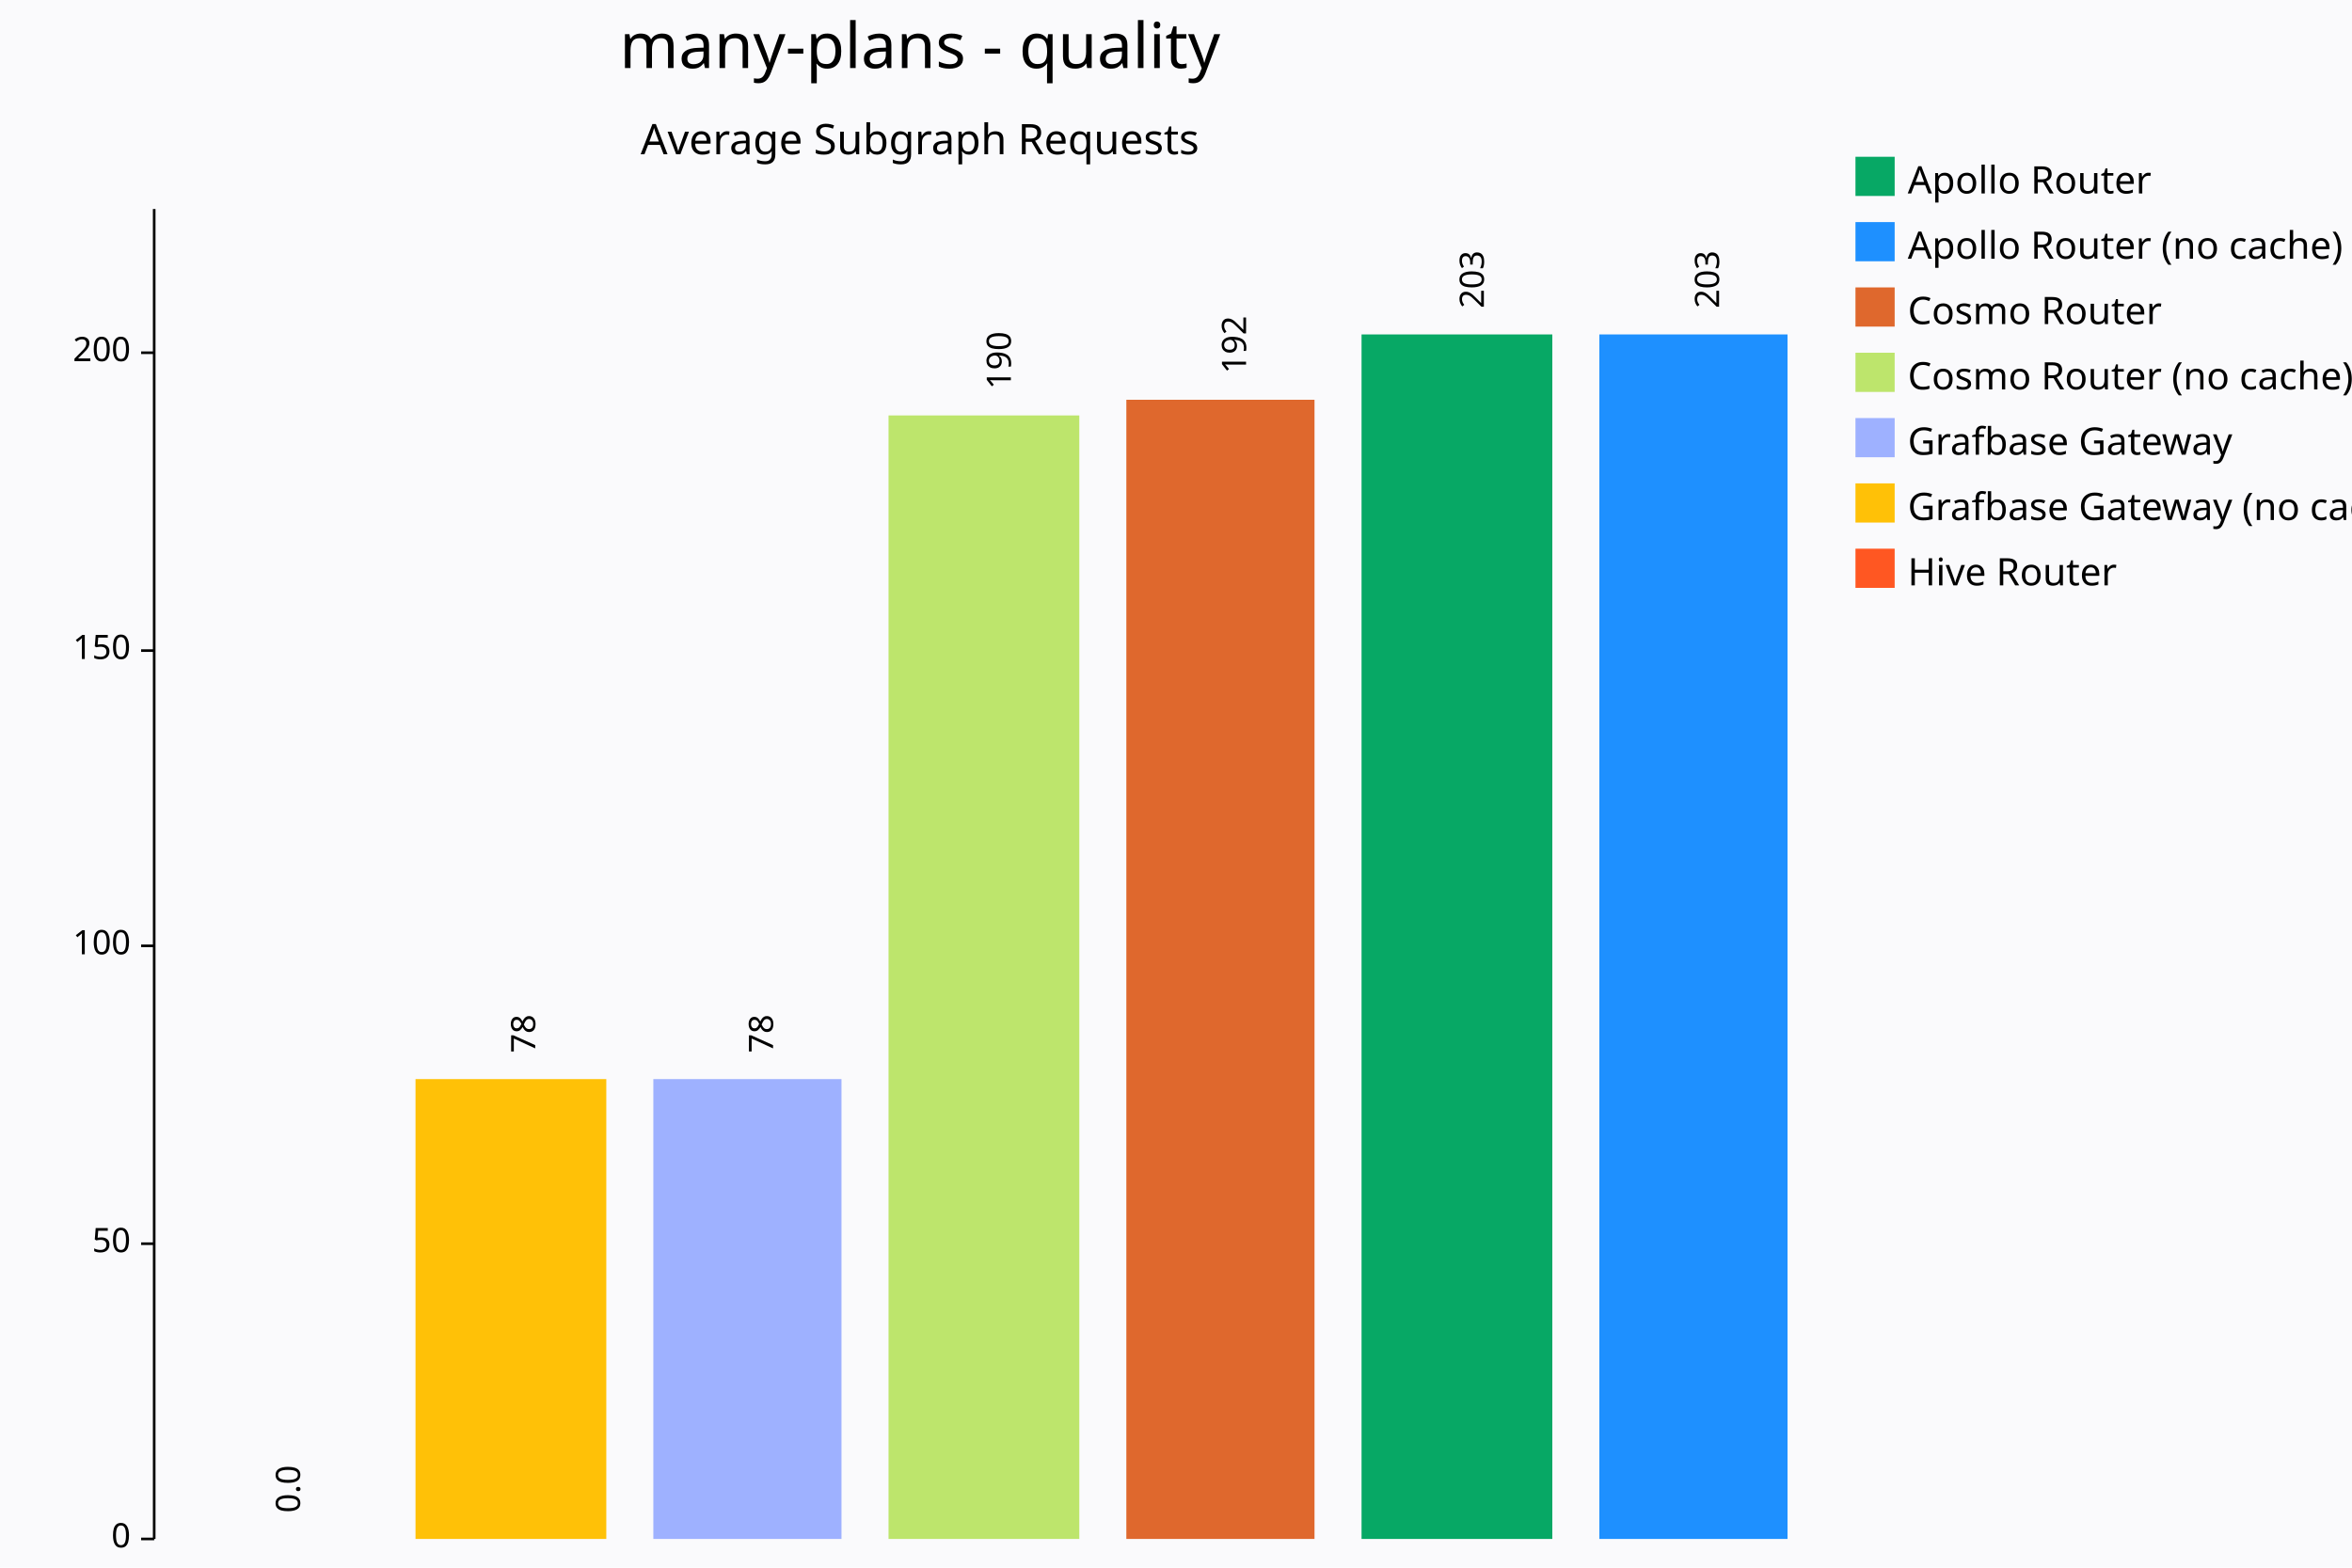
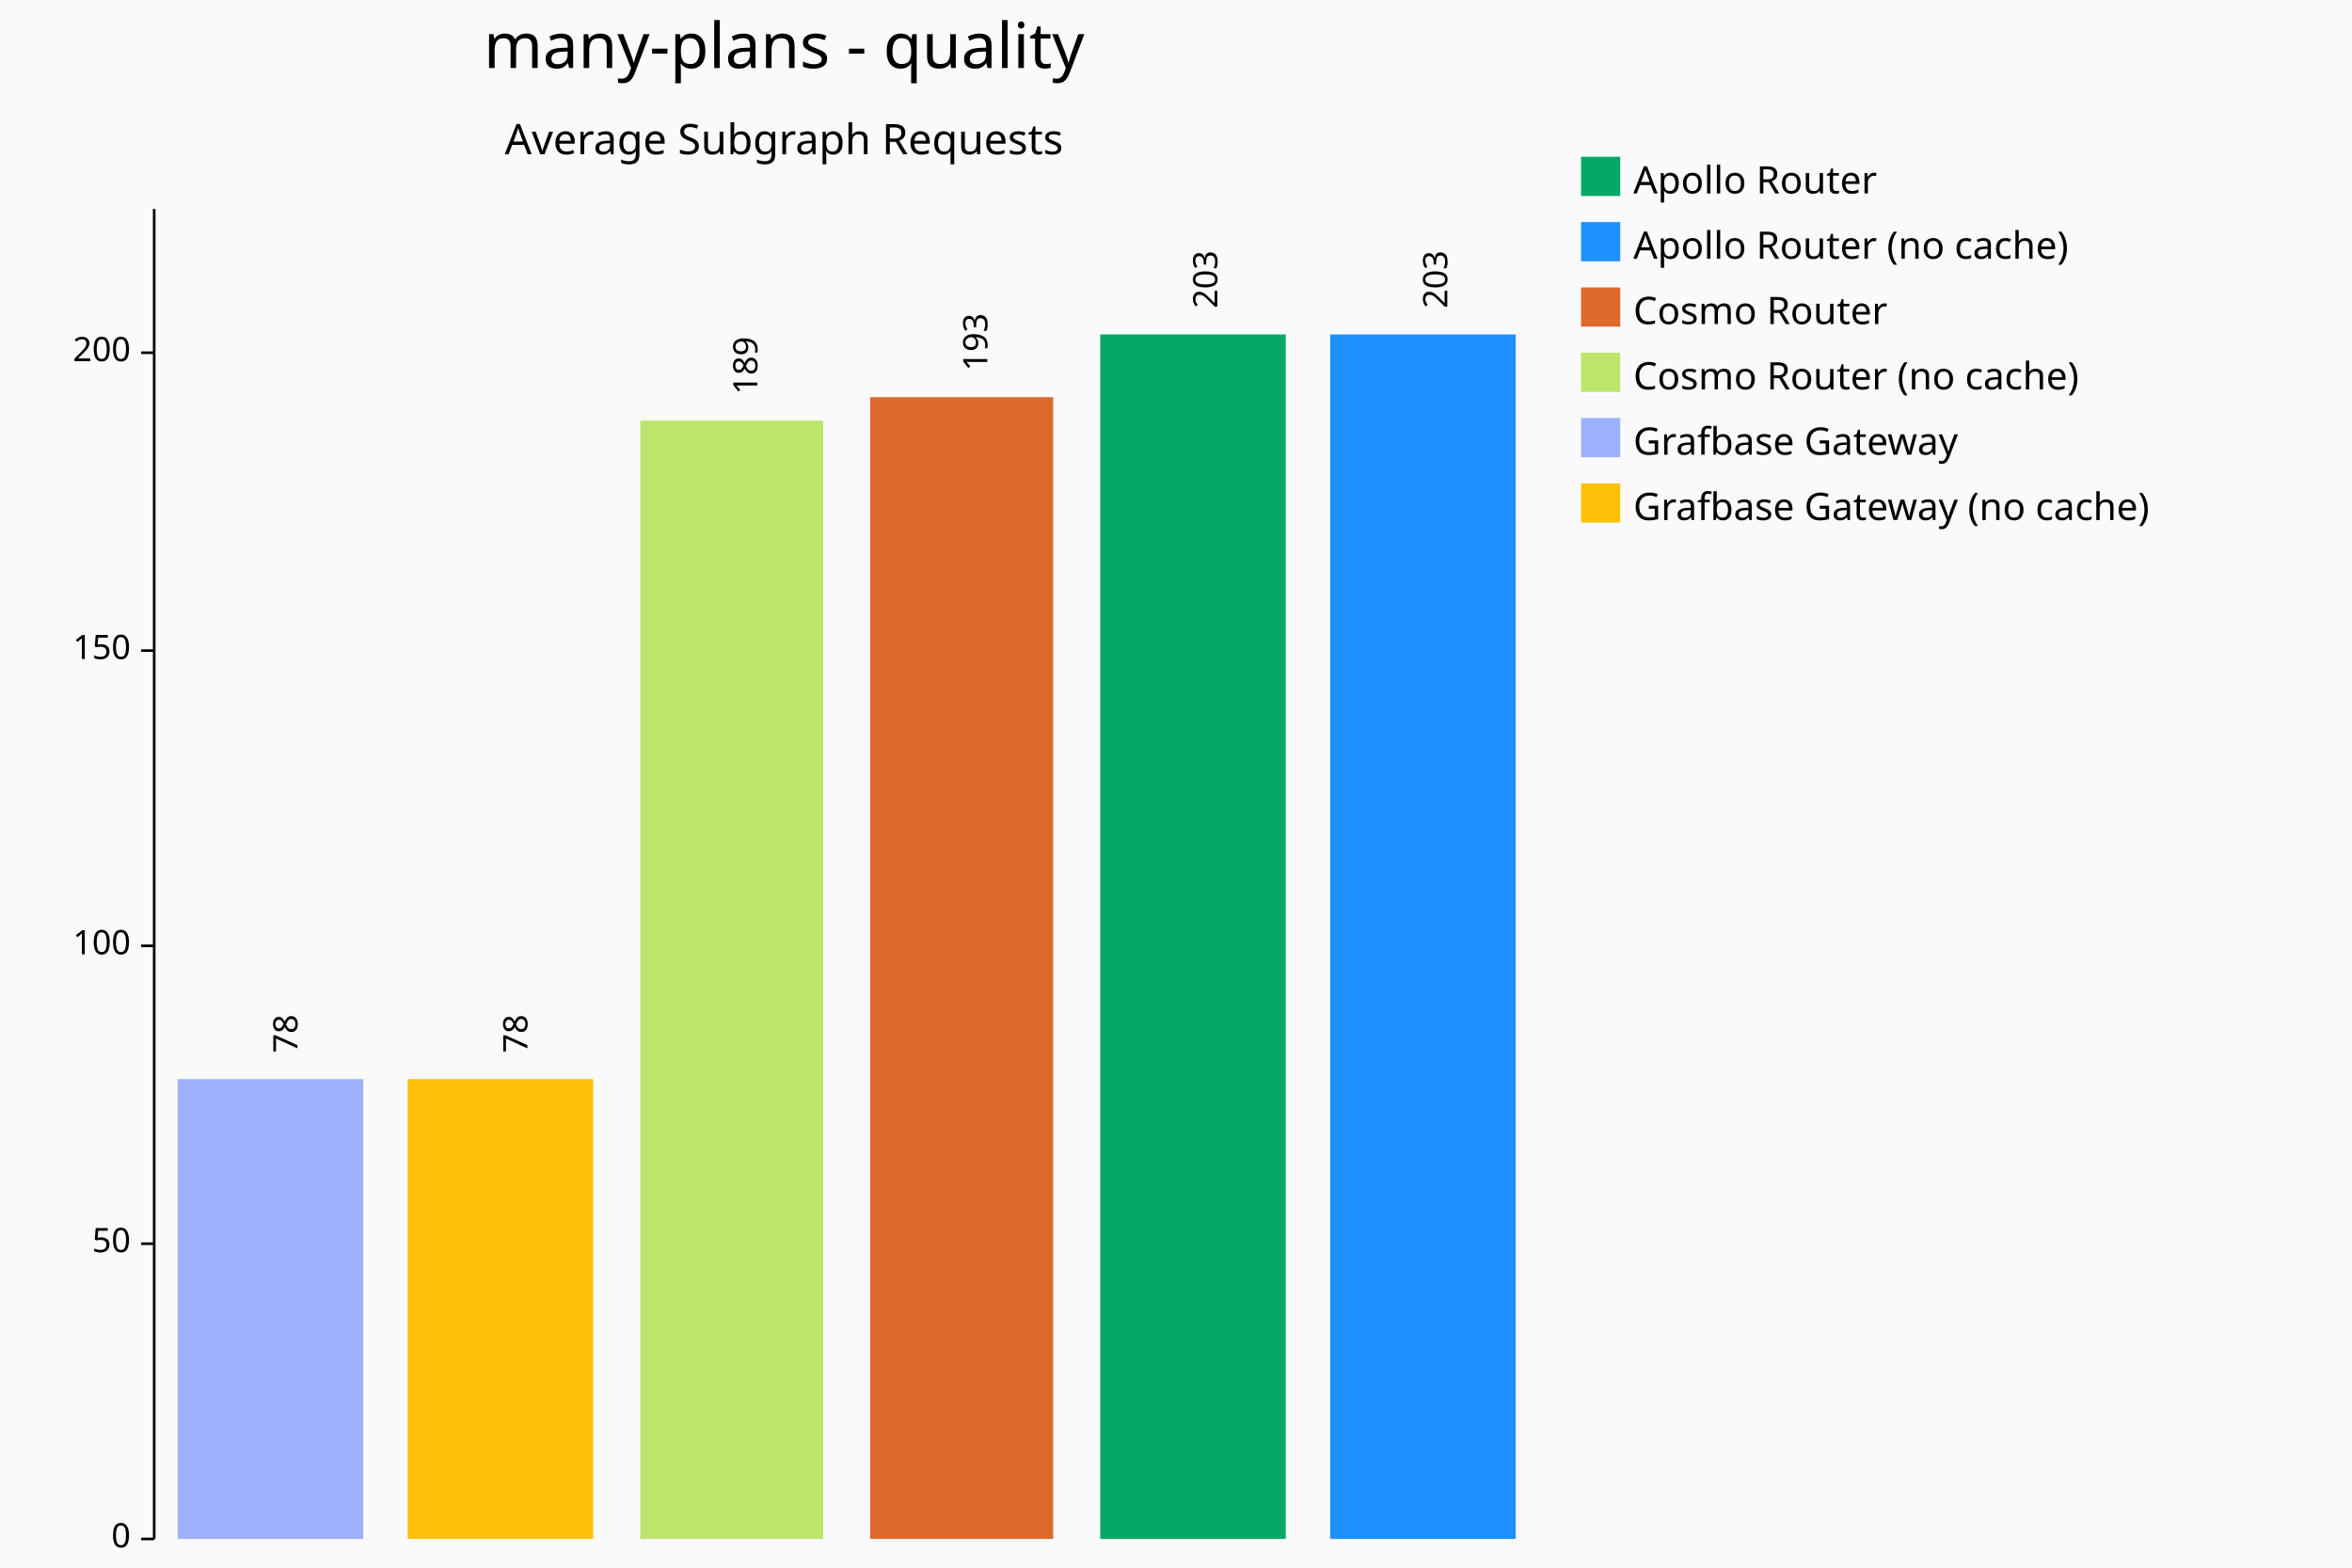
<svg xmlns="http://www.w3.org/2000/svg" width="900" height="600" viewBox="0 0 900 600">
  <rect x="0" y="0" width="900" height="600" opacity="1" fill="#FAFAFC" stroke="none" />
-   <text x="352" y="20" dy="0.5ex" text-anchor="middle" font-family="sans-serif" font-size="24.194" opacity="1" fill="#000000">
+   <text x="300" y="20" dy="0.5ex" text-anchor="middle" font-family="sans-serif" font-size="24.194" opacity="1" fill="#000000">
many-plans - quality
</text>
-   <text x="352" y="55" dy="0.5ex" text-anchor="middle" font-family="sans-serif" font-size="16.129" opacity="1" fill="#000000">
+   <text x="300" y="55" dy="0.5ex" text-anchor="middle" font-family="sans-serif" font-size="16.129" opacity="1" fill="#000000">
Average Subgraph Requests
</text>
  <polyline fill="none" opacity="1" stroke="#000000" stroke-width="1" points="59,80 59,589 " />
  <text x="50" y="589" dy="0.5ex" text-anchor="end" font-family="sans-serif" font-size="12.903" opacity="1" fill="#000000">
0
</text>
  <polyline fill="none" opacity="1" stroke="#000000" stroke-width="1" points="54,589 59,589 " />
  <text x="50" y="476" dy="0.5ex" text-anchor="end" font-family="sans-serif" font-size="12.903" opacity="1" fill="#000000">
50
</text>
  <polyline fill="none" opacity="1" stroke="#000000" stroke-width="1" points="54,476 59,476 " />
  <text x="50" y="362" dy="0.5ex" text-anchor="end" font-family="sans-serif" font-size="12.903" opacity="1" fill="#000000">
100
</text>
  <polyline fill="none" opacity="1" stroke="#000000" stroke-width="1" points="54,362 59,362 " />
  <text x="50" y="249" dy="0.5ex" text-anchor="end" font-family="sans-serif" font-size="12.903" opacity="1" fill="#000000">
150
</text>
  <polyline fill="none" opacity="1" stroke="#000000" stroke-width="1" points="54,249 59,249 " />
  <text x="50" y="135" dy="0.5ex" text-anchor="end" font-family="sans-serif" font-size="12.903" opacity="1" fill="#000000">
200
</text>
  <polyline fill="none" opacity="1" stroke="#000000" stroke-width="1" points="54,135 59,135 " />
-   <rect x="69" y="589" width="72" height="0" opacity="1" fill="#FF5722" stroke="none" />
-   <text x="105" y="579" dy="0.76em" text-anchor="start" font-family="sans-serif" font-size="12.903" opacity="1" fill="#000000" transform="rotate(270, 105, 579)">
- 0.0
- </text>
-   <rect x="159" y="413" width="73" height="176" opacity="1" fill="#FFC107" stroke="none" />
-   <text x="195" y="403" dy="0.76em" text-anchor="start" font-family="sans-serif" font-size="12.903" opacity="1" fill="#000000" transform="rotate(270, 195, 403)">
+   <rect x="68" y="413" width="71" height="176" opacity="1" fill="#9EB1FF" stroke="none" />
+   <text x="104" y="403" dy="0.76em" text-anchor="start" font-family="sans-serif" font-size="12.903" opacity="1" fill="#000000" transform="rotate(270, 104, 403)">
78
</text>
-   <rect x="250" y="413" width="72" height="176" opacity="1" fill="#9EB1FF" stroke="none" />
-   <text x="286" y="403" dy="0.76em" text-anchor="start" font-family="sans-serif" font-size="12.903" opacity="1" fill="#000000" transform="rotate(270, 286, 403)">
+   <rect x="156" y="413" width="71" height="176" opacity="1" fill="#FFC107" stroke="none" />
+   <text x="192" y="403" dy="0.76em" text-anchor="start" font-family="sans-serif" font-size="12.903" opacity="1" fill="#000000" transform="rotate(270, 192, 403)">
78
</text>
-   <rect x="340" y="159" width="73" height="430" opacity="1" fill="#BDE56C" stroke="none" />
-   <text x="377" y="149" dy="0.76em" text-anchor="start" font-family="sans-serif" font-size="12.903" opacity="1" fill="#000000" transform="rotate(270, 377, 149)">
- 190
+   <rect x="245" y="161" width="70" height="428" opacity="1" fill="#BDE56C" stroke="none" />
+   <text x="280" y="151" dy="0.76em" text-anchor="start" font-family="sans-serif" font-size="12.903" opacity="1" fill="#000000" transform="rotate(270, 280, 151)">
+ 189
</text>
-   <rect x="431" y="153" width="72" height="436" opacity="1" fill="#DF682D" stroke="none" />
-   <text x="467" y="143" dy="0.76em" text-anchor="start" font-family="sans-serif" font-size="12.903" opacity="1" fill="#000000" transform="rotate(270, 467, 143)">
- 192
+   <rect x="333" y="152" width="70" height="437" opacity="1" fill="#DF682D" stroke="none" />
+   <text x="368" y="142" dy="0.76em" text-anchor="start" font-family="sans-serif" font-size="12.903" opacity="1" fill="#000000" transform="rotate(270, 368, 142)">
+ 193
</text>
-   <rect x="521" y="128" width="73" height="461" opacity="1" fill="#07A865" stroke="none" />
-   <text x="558" y="118" dy="0.76em" text-anchor="start" font-family="sans-serif" font-size="12.903" opacity="1" fill="#000000" transform="rotate(270, 558, 118)">
+   <rect x="421" y="128" width="71" height="461" opacity="1" fill="#07A865" stroke="none" />
+   <text x="456" y="118" dy="0.76em" text-anchor="start" font-family="sans-serif" font-size="12.903" opacity="1" fill="#000000" transform="rotate(270, 456, 118)">
203
</text>
-   <rect x="612" y="128" width="72" height="461" opacity="1" fill="#1E90FF" stroke="none" />
-   <text x="648" y="118" dy="0.76em" text-anchor="start" font-family="sans-serif" font-size="12.903" opacity="1" fill="#000000" transform="rotate(270, 648, 118)">
+   <rect x="509" y="128" width="71" height="461" opacity="1" fill="#1E90FF" stroke="none" />
+   <text x="544" y="118" dy="0.76em" text-anchor="start" font-family="sans-serif" font-size="12.903" opacity="1" fill="#000000" transform="rotate(270, 544, 118)">
203
</text>
-   <rect x="710" y="60" width="15" height="15" opacity="1" fill="#07A865" stroke="none" />
-   <text x="730" y="63" dy="0.76em" text-anchor="start" font-family="sans-serif" font-size="14.516" opacity="1" fill="#000000">
+   <rect x="605" y="60" width="15" height="15" opacity="1" fill="#07A865" stroke="none" />
+   <text x="625" y="63" dy="0.76em" text-anchor="start" font-family="sans-serif" font-size="14.516" opacity="1" fill="#000000">
Apollo Router
</text>
-   <rect x="710" y="85" width="15" height="15" opacity="1" fill="#1E90FF" stroke="none" />
-   <text x="730" y="88" dy="0.76em" text-anchor="start" font-family="sans-serif" font-size="14.516" opacity="1" fill="#000000">
+   <rect x="605" y="85" width="15" height="15" opacity="1" fill="#1E90FF" stroke="none" />
+   <text x="625" y="88" dy="0.76em" text-anchor="start" font-family="sans-serif" font-size="14.516" opacity="1" fill="#000000">
Apollo Router (no cache)
</text>
-   <rect x="710" y="110" width="15" height="15" opacity="1" fill="#DF682D" stroke="none" />
-   <text x="730" y="113" dy="0.76em" text-anchor="start" font-family="sans-serif" font-size="14.516" opacity="1" fill="#000000">
+   <rect x="605" y="110" width="15" height="15" opacity="1" fill="#DF682D" stroke="none" />
+   <text x="625" y="113" dy="0.76em" text-anchor="start" font-family="sans-serif" font-size="14.516" opacity="1" fill="#000000">
Cosmo Router
</text>
-   <rect x="710" y="135" width="15" height="15" opacity="1" fill="#BDE56C" stroke="none" />
-   <text x="730" y="138" dy="0.76em" text-anchor="start" font-family="sans-serif" font-size="14.516" opacity="1" fill="#000000">
+   <rect x="605" y="135" width="15" height="15" opacity="1" fill="#BDE56C" stroke="none" />
+   <text x="625" y="138" dy="0.76em" text-anchor="start" font-family="sans-serif" font-size="14.516" opacity="1" fill="#000000">
Cosmo Router (no cache)
</text>
-   <rect x="710" y="160" width="15" height="15" opacity="1" fill="#9EB1FF" stroke="none" />
-   <text x="730" y="163" dy="0.76em" text-anchor="start" font-family="sans-serif" font-size="14.516" opacity="1" fill="#000000">
+   <rect x="605" y="160" width="15" height="15" opacity="1" fill="#9EB1FF" stroke="none" />
+   <text x="625" y="163" dy="0.76em" text-anchor="start" font-family="sans-serif" font-size="14.516" opacity="1" fill="#000000">
Grafbase Gateway
</text>
-   <rect x="710" y="185" width="15" height="15" opacity="1" fill="#FFC107" stroke="none" />
-   <text x="730" y="188" dy="0.76em" text-anchor="start" font-family="sans-serif" font-size="14.516" opacity="1" fill="#000000">
+   <rect x="605" y="185" width="15" height="15" opacity="1" fill="#FFC107" stroke="none" />
+   <text x="625" y="188" dy="0.76em" text-anchor="start" font-family="sans-serif" font-size="14.516" opacity="1" fill="#000000">
Grafbase Gateway (no cache)
</text>
-   <rect x="710" y="210" width="15" height="15" opacity="1" fill="#FF5722" stroke="none" />
-   <text x="730" y="213" dy="0.76em" text-anchor="start" font-family="sans-serif" font-size="14.516" opacity="1" fill="#000000">
- Hive Router
- </text>
</svg>
